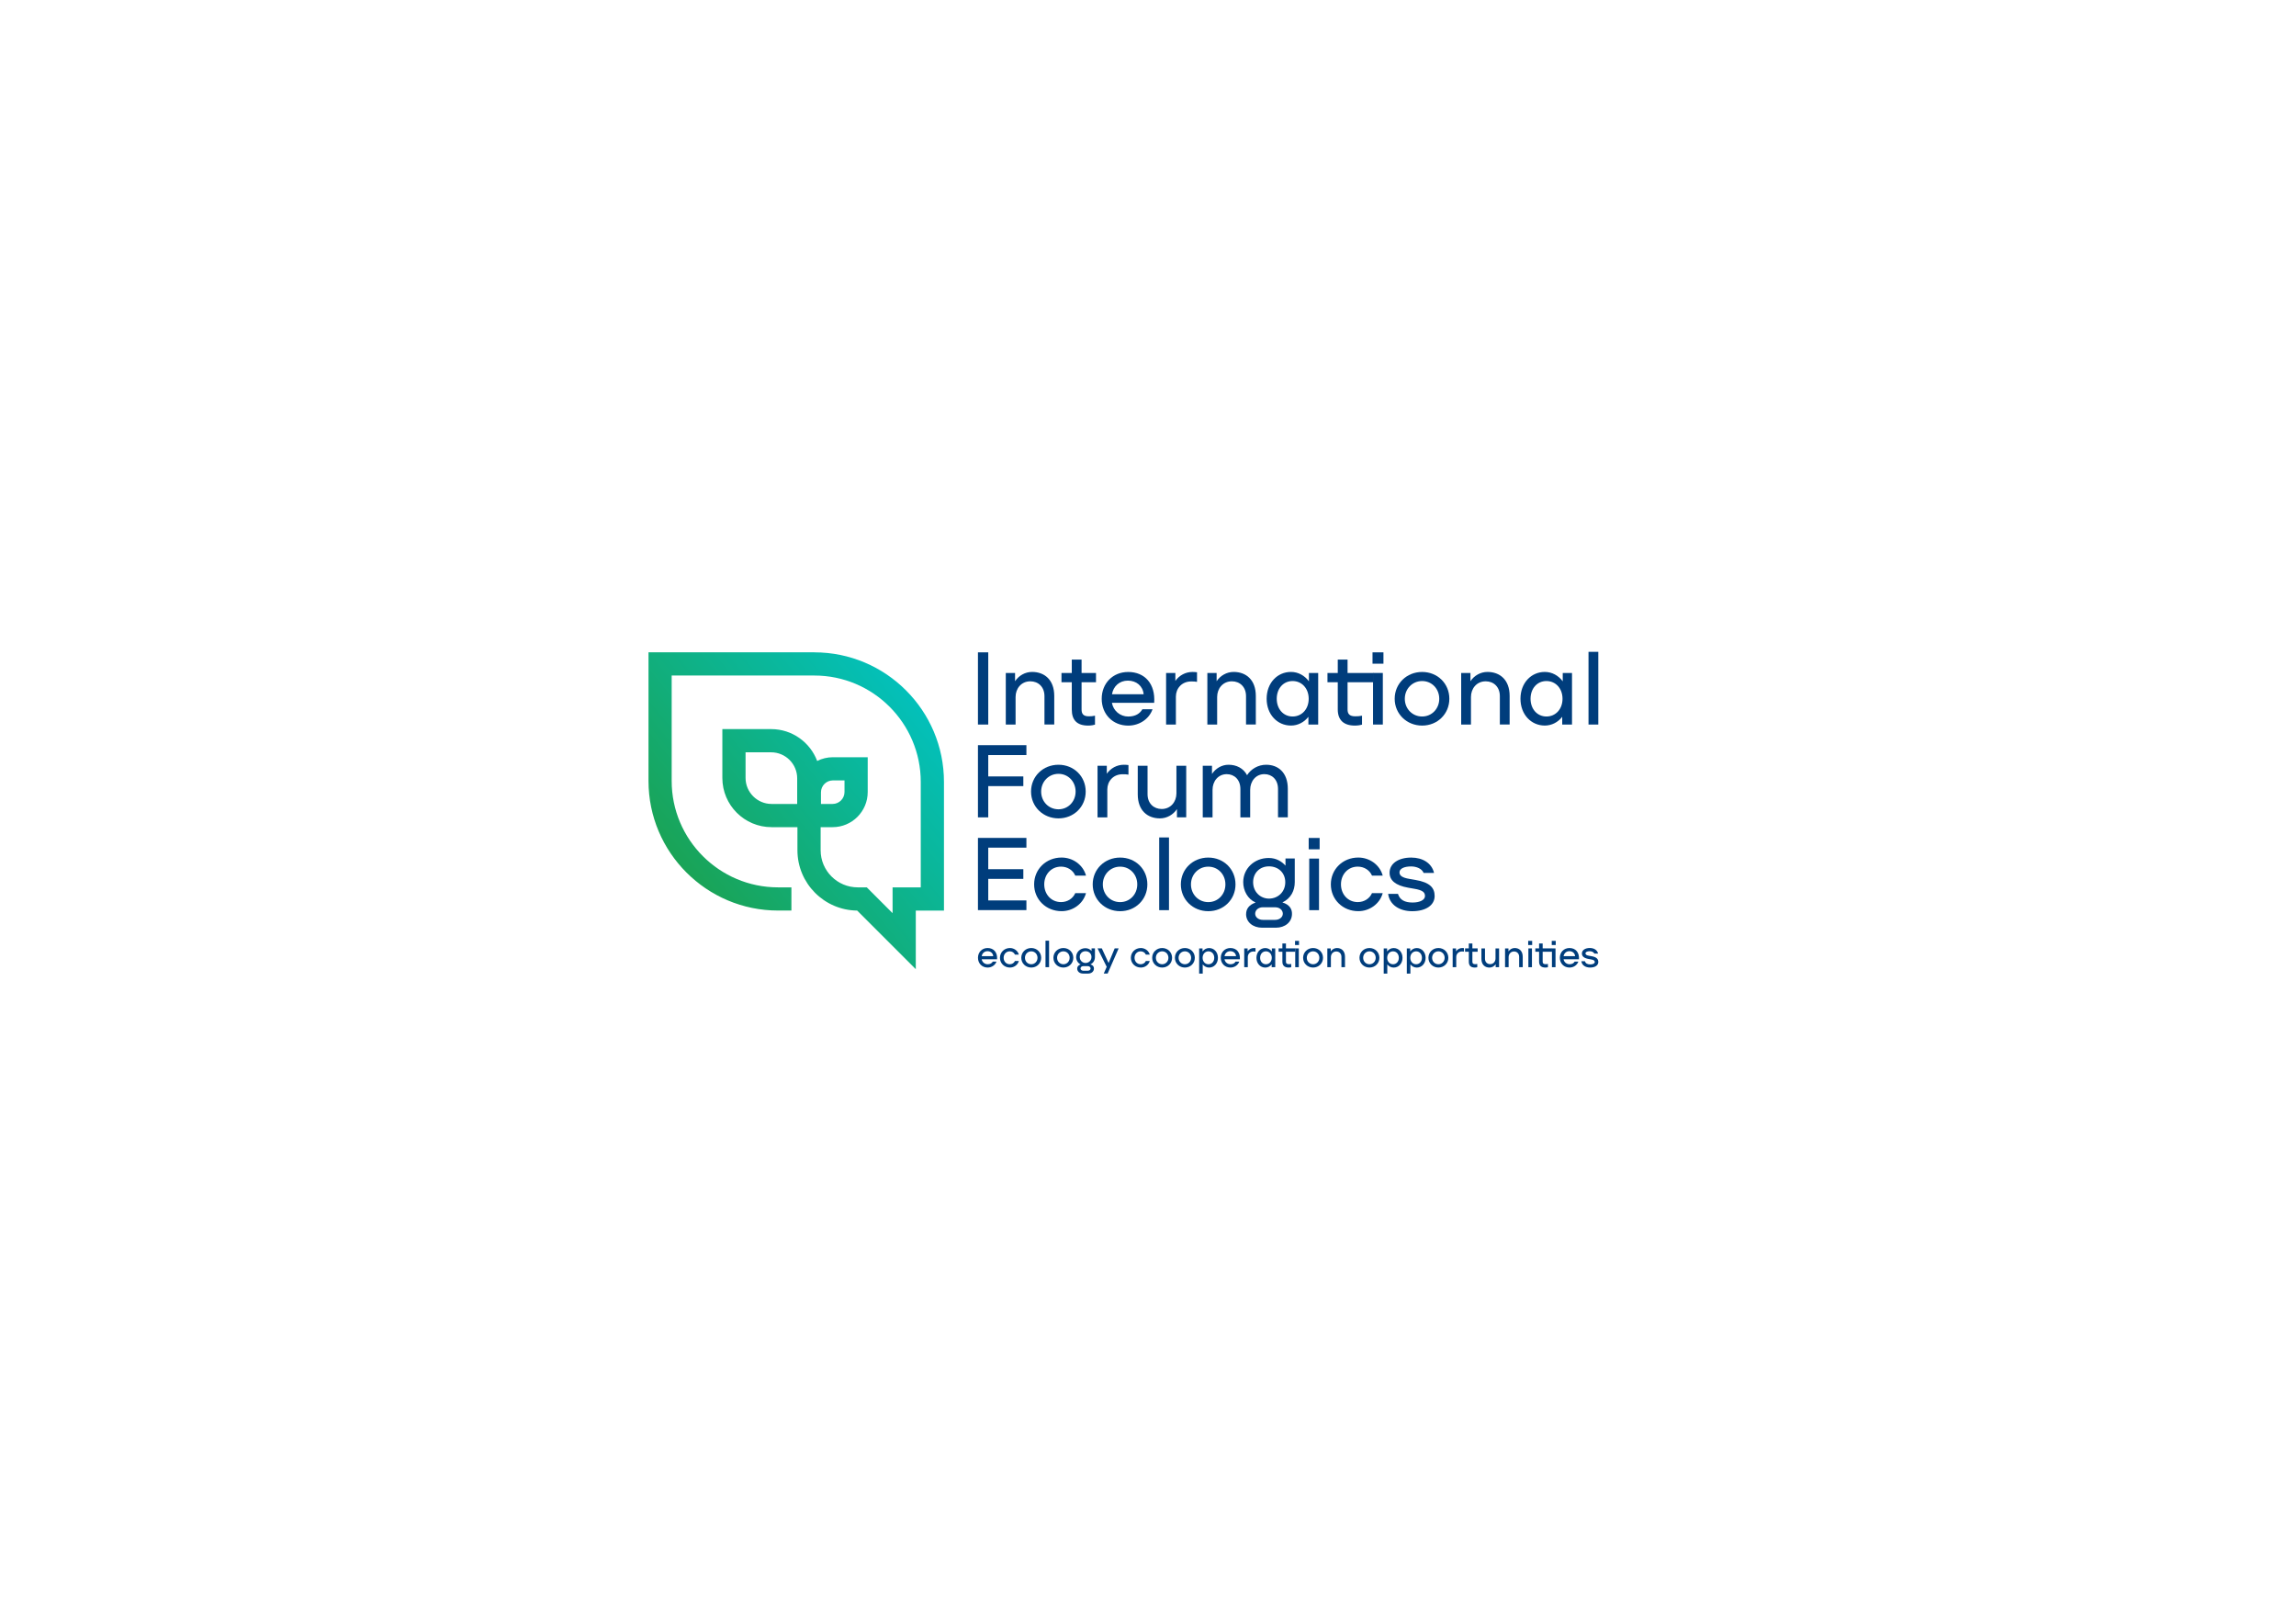
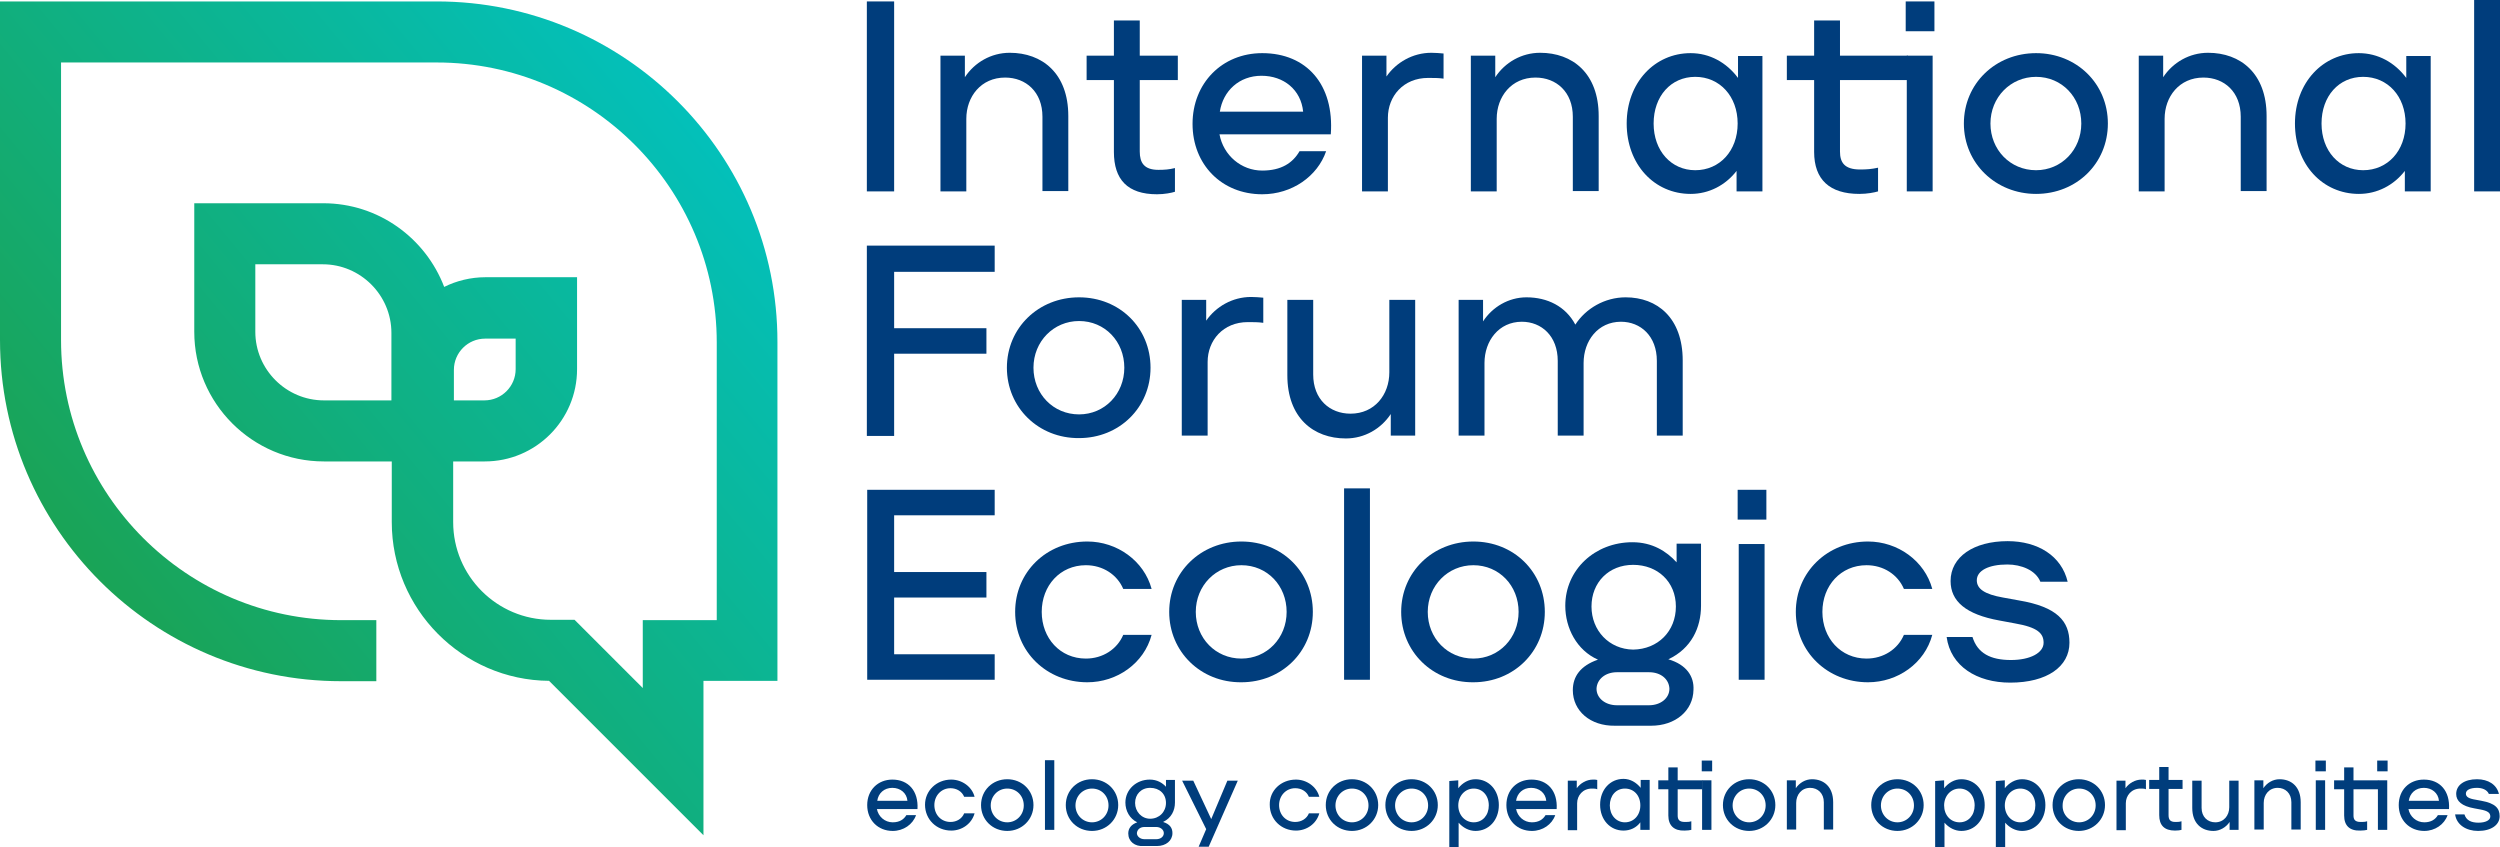
- <svg xmlns="http://www.w3.org/2000/svg" id="_Слой_1" data-name="Слой 1" viewBox="0 0 841.89 595.28">
-   <defs>
-     <style>
-       .cls-1 {
-         fill: url(#_Безымянный_градиент_7);
-       }
- 
-       .cls-2 {
-         fill: #003d7c;
-       }
-     </style>
-     <linearGradient id="_Безымянный_градиент_7" data-name="Безымянный градиент 7" x1="335.71" y1="257.01" x2="253.34" y2="324.73" gradientUnits="userSpaceOnUse">
-       <stop offset="0" stop-color="#03c0ba" />
-       <stop offset="1" stop-color="#1aa355" />
+ <svg xmlns="http://www.w3.org/2000/svg" version="1.1" id="_Слой_1" x="0px" y="0px" viewBox="0 0 696.2 235.8" style="enable-background:new 0 0 696.2 235.8;" xml:space="preserve">
+   <style type="text/css">
+ 	.st0{fill:#003D7C;}
+ 	.st1{fill:url(#SVGID_1_);}
+ </style>
+   <g>
+     <g>
+       <path class="st0" d="M249,0.4v52.9h-7.6V0.4H249z" />
+       <path class="st0" d="M261.9,15.5h6.8v6c2.7-4.1,7.3-6.8,12.5-6.8c9,0,16.3,5.7,16.3,17.6v20.9h-7.2V32.5c0-6.9-4.6-10.9-10.4-10.9    c-6.7,0-10.8,5.3-10.8,11.5v20.2h-7.2V15.5z" />
+       <path class="st0" d="M322.6,47.3c1.7,0,3-0.1,4.6-0.5v6.6c-0.9,0.3-2.9,0.7-5,0.7c-8.2,0-12-4.1-12-11.8V22.3h-7.6v-6.8h7.6V5.7    h7.2v9.8H328v6.8h-10.6v19.9C317.4,45.3,318.6,47.3,322.6,47.3L322.6,47.3z" />
+       <path class="st0" d="M351.5,14.8c12.4,0,20.1,8.8,19.1,22.6h-31c1.1,5.9,6.1,10.1,11.9,10.1c5.3,0,8.5-2.1,10.4-5.4h7.4    c-2.4,7-9.5,12-17.8,12c-11.3,0-19.4-8.3-19.4-19.6S340.3,14.8,351.5,14.8L351.5,14.8z M362.9,31.1c-0.6-6.1-5.4-10-11.6-10    s-10.7,4.2-11.6,10H362.9L362.9,31.1z" />
+       <path class="st0" d="M397.7,21.7c-6.9,0-11.2,5.1-11.2,11.1v20.5h-7.2V15.5h6.8v5.8c2.7-3.9,7.3-6.6,12.5-6.6    c1.1,0,2.3,0.1,3.4,0.2v7C400.7,21.7,399.3,21.7,397.7,21.7L397.7,21.7z" />
+       <path class="st0" d="M409.6,15.5h6.8v6c2.7-4.1,7.3-6.8,12.5-6.8c9,0,16.3,5.7,16.3,17.6v20.9H438V32.5c0-6.9-4.6-10.9-10.4-10.9    c-6.7,0-10.8,5.3-10.8,11.5v20.2h-7.2V15.5z" />
+       <path class="st0" d="M490.8,53.3h-7.2v-5.7c-3.1,4-7.7,6.4-12.8,6.4c-10.1,0-17.8-8.2-17.8-19.6s7.8-19.6,17.8-19.6    c5.3,0,10,2.6,13.2,6.9v-6.1h6.8L490.8,53.3L490.8,53.3z M472.1,47.4c6.8,0,11.8-5.4,11.8-13s-5-13-11.8-13s-11.6,5.4-11.6,13    S465.4,47.4,472.1,47.4z" />
+       <path class="st0" d="M505.2,42.3V22.3h-7.6v-6.8h7.6V5.7h7.2v9.8h18.9v6.8h-18.9v19.9c0,3,1.2,5,5.6,5c1.8,0,3.2-0.1,5-0.5v6.6    c-1,0.3-3,0.7-5.2,0.7C509.5,54,505.2,50,505.2,42.3z" />
+       <path class="st0" d="M530.7,0.4h8v8.3h-8V0.4z M538.2,15.5v37.8H531V15.5H538.2z" />
+       <path class="st0" d="M546.9,34.4c0-11.1,8.8-19.6,20.1-19.6S587,23.3,587,34.4S578.3,54,567,54C555.8,54,546.9,45.5,546.9,34.4    L546.9,34.4z M567,47.4c7.1,0,12.6-5.7,12.6-13s-5.4-13-12.6-13c-7.1,0-12.7,5.7-12.7,13S559.8,47.4,567,47.4z" />
+       <path class="st0" d="M595.6,15.5h6.8v6c2.7-4.1,7.3-6.8,12.5-6.8c9,0,16.3,5.7,16.3,17.6v20.9H624V32.5c0-6.9-4.6-10.9-10.4-10.9    c-6.7,0-10.8,5.3-10.8,11.5v20.2h-7.2V15.5z" />
+       <path class="st0" d="M676.9,53.3h-7.2v-5.7c-3.1,4-7.7,6.4-12.8,6.4c-10.1,0-17.8-8.2-17.8-19.6s7.8-19.6,17.8-19.6    c5.3,0,10,2.6,13.2,6.9v-6.1h6.8V53.3z M658.1,47.4c6.8,0,11.8-5.4,11.8-13s-5-13-11.8-13s-11.6,5.4-11.6,13    S651.4,47.4,658.1,47.4z" />
+       <path class="st0" d="M696.2,0v53.3H689V0H696.2z" />
+       <path class="st0" d="M277,68.4v7.3h-28v15.7h25.7v7.1H249v22.9h-7.6V68.4L277,68.4L277,68.4z" />
+       <path class="st0" d="M280.4,102.4c0-11.1,8.8-19.6,20.1-19.6c11.3,0,19.9,8.5,19.9,19.6s-8.7,19.6-19.9,19.6    C289.2,122.1,280.4,113.5,280.4,102.4z M300.5,115.4c7.1,0,12.6-5.7,12.6-13c0-7.3-5.4-13-12.6-13c-7.1,0-12.7,5.7-12.7,13    C287.8,109.7,293.3,115.4,300.5,115.4z" />
+       <path class="st0" d="M347.5,89.7c-6.9,0-11.2,5.1-11.2,11.1v20.5h-7.2V83.5h6.8v5.8c2.7-3.9,7.3-6.6,12.5-6.6    c1.1,0,2.3,0.1,3.4,0.2v7C350.4,89.7,349.1,89.7,347.5,89.7L347.5,89.7z" />
+       <path class="st0" d="M394.1,121.3h-6.8v-6c-2.7,4.1-7.3,6.8-12.5,6.8c-9,0-16.3-5.7-16.3-17.6V83.5h7.2v20.8    c0,6.9,4.6,10.9,10.4,10.9c6.7,0,10.8-5.3,10.8-11.5V83.5h7.2V121.3z" />
+       <path class="st0" d="M406.2,83.5h6.8v6c2.6-4,7.1-6.7,12.1-6.7c5.8,0,10.9,2.5,13.6,7.6c2.9-4.5,8.2-7.6,14-7.6    c8.8,0,15.9,5.7,15.9,17.6v20.9h-7.2v-20.8c0-6.9-4.5-10.9-10-10.9c-6.4,0-10.4,5.3-10.4,11.5v20.2h-7.2v-20.8    c0-6.9-4.5-10.9-10-10.9c-6.4,0-10.4,5.3-10.4,11.5v20.2h-7.2L406.2,83.5L406.2,83.5z" />
+       <path class="st0" d="M277,136.4v7.1h-28v15.8h25.7v7.1H249v15.8h28v7.1h-35.5v-52.9L277,136.4L277,136.4z" />
+       <path class="st0" d="M302.8,150.8c8.3,0,15.8,5.4,17.9,13.2h-7.9c-1.7-4-5.7-6.6-10.4-6.6c-7.2,0-12.3,5.7-12.3,13    c0,7.3,5.1,13,12.3,13c4.7,0,8.7-2.6,10.4-6.6h7.9c-2.1,7.9-9.6,13.2-17.9,13.2c-11.3,0-20.1-8.5-20.1-19.6    S291.4,150.8,302.8,150.8z" />
+       <path class="st0" d="M325.6,170.4c0-11.1,8.8-19.6,20.1-19.6s19.9,8.5,19.9,19.6s-8.7,19.6-19.9,19.6    C334.4,190.1,325.6,181.5,325.6,170.4z M345.7,183.4c7.1,0,12.6-5.7,12.6-13c0-7.3-5.4-13-12.6-13c-7.1,0-12.7,5.7-12.7,13    C333,177.7,338.5,183.4,345.7,183.4z" />
+       <path class="st0" d="M381.5,136v53.3h-7.2V136H381.5z" />
+       <path class="st0" d="M390.2,170.4c0-11.1,8.8-19.6,20.1-19.6s19.9,8.5,19.9,19.6s-8.7,19.6-19.9,19.6    C399,190.1,390.2,181.5,390.2,170.4z M410.3,183.4c7.1,0,12.6-5.7,12.6-13c0-7.3-5.4-13-12.6-13c-7.1,0-12.7,5.7-12.7,13    C397.6,177.7,403.1,183.4,410.3,183.4z" />
+       <path class="st0" d="M438,192.2c0-3.8,2.1-6.8,7-8.5c-5.9-2.6-9.1-8.8-9.1-15c0-10,8.2-17.7,18.7-17.7c5.5,0,9.5,2.5,12.3,5.6    v-5.2h6.8v17.3c0,6.1-2.7,11.9-9.1,14.9c5.1,1.5,7.2,4.8,7,8.5c-0.1,5.8-5,10-11.8,10h-10.1C442.9,202.2,438,198,438,192.2    L438,192.2z M454.8,180.9c6.9-0.1,11.9-5.1,11.9-12c0-6.9-5.1-11.6-11.9-11.6s-11.6,4.9-11.6,11.6    C443.2,175.6,448.1,180.8,454.8,180.9z M450.3,196.4h8.9c3.3,0,5.7-2,5.7-4.6c-0.1-2.6-2.3-4.6-5.7-4.6h-8.9c-3.3,0-5.6,2-5.7,4.6    C444.6,194.4,447,196.4,450.3,196.4z" />
+       <path class="st0" d="M483.9,136.4h8v8.3h-8V136.4z M491.4,151.5v37.8h-7.2v-37.8H491.4z" />
+       <path class="st0" d="M520.2,150.8c8.3,0,15.8,5.4,17.9,13.2h-7.9c-1.7-4-5.7-6.6-10.4-6.6c-7.2,0-12.3,5.7-12.3,13    c0,7.3,5.1,13,12.3,13c4.7,0,8.7-2.6,10.4-6.6h7.9c-2.1,7.9-9.6,13.2-17.9,13.2c-11.3,0-20.1-8.5-20.1-19.6    S508.9,150.8,520.2,150.8z" />
+       <path class="st0" d="M542.1,177.4h7.2c1.4,4.5,5,6.4,10.7,6.4c5.4,0,9.1-2,9.1-4.8c0-2.6-1.6-4.3-8-5.4l-4.3-0.8    c-9.4-1.7-13.6-5.4-13.6-11c0-6.7,6.4-11.1,15.9-11.1c8.4,0,15,4.1,16.7,11.3h-7.6c-1.3-3.2-5.3-4.8-9.2-4.8    c-5.2,0-8.5,1.7-8.5,4.4c0,2.4,2.2,3.9,7.3,4.8l4.4,0.8c10.7,1.8,14.1,5.8,14.1,11.8c0,6.6-6.2,11.1-16.5,11.1    C550.5,190.1,543.2,185.5,542.1,177.4L542.1,177.4z" />
+     </g>
+     <g>
+       <path class="st0" d="M248.5,217.1c4.5,0,7.3,3.2,7,8.2h-11.3c0.4,2.1,2.2,3.7,4.4,3.7c1.9,0,3.1-0.8,3.8-2h2.7    c-0.9,2.6-3.5,4.4-6.5,4.4c-4.1,0-7.1-3-7.1-7.2S244.5,217.1,248.5,217.1L248.5,217.1z M252.7,223c-0.2-2.2-2-3.6-4.2-3.6    c-2.3,0-3.9,1.5-4.2,3.6H252.7L252.7,223z" />
+       <path class="st0" d="M264.9,217.1c3,0,5.8,2,6.5,4.8h-2.9c-0.6-1.5-2.1-2.4-3.8-2.4c-2.6,0-4.5,2.1-4.5,4.7c0,2.7,1.9,4.7,4.5,4.7    c1.7,0,3.2-0.9,3.8-2.4h2.9c-0.8,2.9-3.5,4.8-6.5,4.8c-4.1,0-7.3-3.1-7.3-7.2C257.6,220.2,260.8,217.1,264.9,217.1z" />
+       <path class="st0" d="M273.2,224.2c0-4.1,3.2-7.2,7.3-7.2c4.1,0,7.3,3.1,7.3,7.2c0,4-3.2,7.2-7.3,7.2    C276.4,231.4,273.2,228.3,273.2,224.2z M280.5,229c2.6,0,4.6-2.1,4.6-4.7c0-2.7-2-4.7-4.6-4.7c-2.6,0-4.6,2.1-4.6,4.7    C275.9,226.9,277.9,229,280.5,229z" />
+       <path class="st0" d="M293.6,211.7v19.4H291v-19.4H293.6z" />
+       <path class="st0" d="M296.8,224.2c0-4.1,3.2-7.2,7.3-7.2c4.1,0,7.3,3.1,7.3,7.2c0,4-3.2,7.2-7.3,7.2    C300,231.4,296.8,228.3,296.8,224.2z M304.1,229c2.6,0,4.6-2.1,4.6-4.7c0-2.7-2-4.7-4.6-4.7c-2.6,0-4.6,2.1-4.6,4.7    C299.5,226.9,301.5,229,304.1,229z" />
+       <path class="st0" d="M314.2,232.1c0-1.4,0.8-2.5,2.5-3.1c-2.1-1-3.3-3.2-3.3-5.5c0-3.6,3-6.4,6.8-6.4c2,0,3.5,0.9,4.5,2v-1.9h2.5    v6.3c0,2.2-1,4.3-3.3,5.4c1.9,0.6,2.6,1.7,2.6,3.1c0,2.1-1.8,3.6-4.3,3.6h-3.7C316,235.8,314.2,234.3,314.2,232.1L314.2,232.1z     M320.3,228c2.5,0,4.4-1.9,4.4-4.4s-1.8-4.2-4.4-4.2c-2.5,0-4.2,1.8-4.2,4.2S317.9,228,320.3,228z M318.7,233.7h3.3    c1.2,0,2.1-0.7,2.1-1.7c0-0.9-0.9-1.7-2.1-1.7h-3.3c-1.2,0-2,0.7-2.1,1.7C316.6,232.9,317.5,233.7,318.7,233.7z" />
+       <path class="st0" d="M335.9,230.9l-6.7-13.5h3.1l5,10.7l4.5-10.7h2.9l-8.1,18.4h-2.8L335.9,230.9L335.9,230.9z" />
+       <path class="st0" d="M360.9,217.1c3,0,5.8,2,6.5,4.8h-2.9c-0.6-1.5-2.1-2.4-3.8-2.4c-2.6,0-4.5,2.1-4.5,4.7c0,2.7,1.9,4.7,4.5,4.7    c1.7,0,3.2-0.9,3.8-2.4h2.9c-0.8,2.9-3.5,4.8-6.5,4.8c-4.1,0-7.3-3.1-7.3-7.2C353.5,220.2,356.7,217.1,360.9,217.1z" />
+       <path class="st0" d="M369.2,224.2c0-4.1,3.2-7.2,7.3-7.2c4.1,0,7.3,3.1,7.3,7.2c0,4-3.2,7.2-7.3,7.2    C372.4,231.4,369.2,228.3,369.2,224.2z M376.5,229c2.6,0,4.6-2.1,4.6-4.7c0-2.7-2-4.7-4.6-4.7c-2.6,0-4.6,2.1-4.6,4.7    C371.9,226.9,373.9,229,376.5,229z" />
+       <path class="st0" d="M385.8,224.2c0-4.1,3.2-7.2,7.3-7.2c4.1,0,7.3,3.1,7.3,7.2c0,4-3.2,7.2-7.3,7.2    C389,231.4,385.8,228.3,385.8,224.2z M393.1,229c2.6,0,4.6-2.1,4.6-4.7c0-2.7-2-4.7-4.6-4.7c-2.6,0-4.6,2.1-4.6,4.7    C388.5,226.9,390.5,229,393.1,229z" />
+       <path class="st0" d="M406.1,217.3v2.2c1.2-1.5,2.9-2.5,4.8-2.5c3.7,0,6.5,3,6.5,7.2s-2.8,7.2-6.5,7.2c-1.8,0-3.5-0.9-4.7-2.3v6.8    h-2.6v-18.4L406.1,217.3L406.1,217.3z M410.4,229c2.5,0,4.2-2,4.2-4.7c0-2.8-1.8-4.7-4.2-4.7c-2.4,0-4.3,2-4.3,4.7    C406.1,227,408,229,410.4,229z" />
+       <path class="st0" d="M426.5,217.1c4.5,0,7.3,3.2,7,8.2h-11.3c0.4,2.1,2.2,3.7,4.4,3.7c1.9,0,3.1-0.8,3.8-2h2.7    c-0.9,2.6-3.5,4.4-6.5,4.4c-4.1,0-7.1-3-7.1-7.2S422.4,217.1,426.5,217.1L426.5,217.1z M430.6,223c-0.2-2.2-2-3.6-4.2-3.6    c-2.3,0-3.9,1.5-4.2,3.6H430.6L430.6,223z" />
+       <path class="st0" d="M443.3,219.6c-2.5,0-4.1,1.9-4.1,4.1v7.5h-2.6v-13.8h2.5v2.1c1-1.4,2.7-2.4,4.5-2.4c0.4,0,0.9,0,1.2,0.1v2.6    C444.4,219.6,443.9,219.6,443.3,219.6L443.3,219.6z" />
+       <path class="st0" d="M459.4,231.1h-2.6v-2.1c-1.1,1.5-2.8,2.3-4.7,2.3c-3.7,0-6.5-3-6.5-7.2s2.8-7.2,6.5-7.2c1.9,0,3.6,1,4.8,2.5    v-2.2h2.5V231.1L459.4,231.1z M452.5,229c2.5,0,4.3-2,4.3-4.7c0-2.8-1.8-4.7-4.3-4.7c-2.5,0-4.2,2-4.2,4.7    C448.3,227,450.1,229,452.5,229z" />
+       <path class="st0" d="M464.6,227.1v-7.3h-2.8v-2.5h2.8v-3.6h2.6v3.6h6.9v2.5h-6.9v7.3c0,1.1,0.4,1.8,2,1.8c0.7,0,1.2,0,1.8-0.2v2.4    c-0.4,0.1-1.1,0.2-1.9,0.2C466.2,231.4,464.6,229.9,464.6,227.1L464.6,227.1z" />
+       <path class="st0" d="M473.9,211.8h2.9v3h-2.9V211.8z M476.6,217.3v13.8H474v-13.8H476.6z" />
+       <path class="st0" d="M479.8,224.2c0-4.1,3.2-7.2,7.3-7.2c4.1,0,7.3,3.1,7.3,7.2c0,4-3.2,7.2-7.3,7.2    C483,231.4,479.8,228.3,479.8,224.2z M487.1,229c2.6,0,4.6-2.1,4.6-4.7c0-2.7-2-4.7-4.6-4.7c-2.6,0-4.6,2.1-4.6,4.7    C482.5,226.9,484.5,229,487.1,229z" />
+       <path class="st0" d="M497.6,217.3h2.5v2.2c1-1.5,2.7-2.5,4.5-2.5c3.3,0,5.9,2.1,5.9,6.4v7.6h-2.6v-7.6c0-2.5-1.7-4-3.8-4    c-2.4,0-3.9,1.9-3.9,4.2v7.4h-2.6L497.6,217.3L497.6,217.3z" />
+       <path class="st0" d="M521.1,224.2c0-4.1,3.2-7.2,7.3-7.2c4.1,0,7.3,3.1,7.3,7.2c0,4-3.2,7.2-7.3,7.2    C524.3,231.4,521.1,228.3,521.1,224.2z M528.4,229c2.6,0,4.6-2.1,4.6-4.7c0-2.7-2-4.7-4.6-4.7c-2.6,0-4.6,2.1-4.6,4.7    C523.8,226.9,525.8,229,528.4,229z" />
+       <path class="st0" d="M541.4,217.3v2.2c1.2-1.5,2.9-2.5,4.8-2.5c3.7,0,6.5,3,6.5,7.2s-2.8,7.2-6.5,7.2c-1.8,0-3.5-0.9-4.7-2.3v6.8    h-2.6v-18.4L541.4,217.3L541.4,217.3z M545.7,229c2.5,0,4.2-2,4.2-4.7c0-2.8-1.8-4.7-4.2-4.7c-2.4,0-4.3,2-4.3,4.7    C541.4,227,543.2,229,545.7,229z" />
+       <path class="st0" d="M558.3,217.3v2.2c1.2-1.5,2.9-2.5,4.8-2.5c3.7,0,6.5,3,6.5,7.2s-2.8,7.2-6.5,7.2c-1.8,0-3.5-0.9-4.7-2.3v6.8    h-2.6v-18.4L558.3,217.3L558.3,217.3z M562.6,229c2.5,0,4.2-2,4.2-4.7c0-2.8-1.8-4.7-4.2-4.7c-2.4,0-4.3,2-4.3,4.7    C558.3,227,560.2,229,562.6,229z" />
+       <path class="st0" d="M571.6,224.2c0-4.1,3.2-7.2,7.3-7.2s7.3,3.1,7.3,7.2c0,4-3.2,7.2-7.3,7.2S571.6,228.3,571.6,224.2z M579,229    c2.6,0,4.6-2.1,4.6-4.7c0-2.7-2-4.7-4.6-4.7s-4.6,2.1-4.6,4.7C574.3,226.9,576.4,229,579,229z" />
+       <path class="st0" d="M596.1,219.6c-2.5,0-4.1,1.9-4.1,4.1v7.5h-2.6v-13.8h2.5v2.1c1-1.4,2.7-2.4,4.5-2.4c0.4,0,0.9,0,1.2,0.1v2.6    C597.2,219.6,596.7,219.6,596.1,219.6L596.1,219.6z" />
+       <path class="st0" d="M605.8,228.9c0.6,0,1.1,0,1.7-0.2v2.4c-0.3,0.1-1,0.2-1.8,0.2c-3,0-4.4-1.5-4.4-4.3v-7.3h-2.8v-2.5h2.8v-3.6    h2.6v3.6h3.9v2.5h-3.9v7.3C603.9,228.2,604.3,228.9,605.8,228.9L605.8,228.9z" />
+       <path class="st0" d="M623.4,231.1h-2.5v-2.2c-1,1.5-2.7,2.5-4.5,2.5c-3.3,0-5.9-2.1-5.9-6.4v-7.6h2.6v7.6c0,2.5,1.7,4,3.8,4    c2.4,0,3.9-1.9,3.9-4.2v-7.4h2.6L623.4,231.1L623.4,231.1z" />
+       <path class="st0" d="M627.8,217.3h2.5v2.2c1-1.5,2.7-2.5,4.5-2.5c3.3,0,5.9,2.1,5.9,6.4v7.6h-2.6v-7.6c0-2.5-1.7-4-3.8-4    c-2.4,0-3.9,1.9-3.9,4.2v7.4h-2.6L627.8,217.3L627.8,217.3z" />
+       <path class="st0" d="M644.8,211.8h2.9v3h-2.9V211.8z M647.5,217.3v13.8h-2.6v-13.8H647.5z" />
+       <path class="st0" d="M652.8,227.1v-7.3H650v-2.5h2.8v-3.6h2.6v3.6h6.9v2.5h-6.9v7.3c0,1.1,0.4,1.8,2,1.8c0.7,0,1.2,0,1.8-0.2v2.4    c-0.4,0.1-1.1,0.2-1.9,0.2C654.3,231.4,652.8,229.9,652.8,227.1L652.8,227.1z" />
+       <path class="st0" d="M662,211.8h2.9v3H662V211.8z M664.8,217.3v13.8h-2.6v-13.8H664.8z" />
+       <path class="st0" d="M675,217.1c4.5,0,7.3,3.2,7,8.2h-11.3c0.4,2.1,2.2,3.7,4.4,3.7c1.9,0,3.1-0.8,3.8-2h2.7    c-0.9,2.6-3.5,4.4-6.5,4.4c-4.1,0-7.1-3-7.1-7.2S670.9,217.1,675,217.1L675,217.1z M679.2,223c-0.2-2.2-2-3.6-4.2-3.6    c-2.3,0-3.9,1.5-4.2,3.6H679.2z" />
+       <path class="st0" d="M683.7,226.8h2.6c0.5,1.6,1.8,2.3,3.9,2.3c2,0,3.3-0.7,3.3-1.7c0-1-0.6-1.6-2.9-2l-1.6-0.3c-3.4-0.6-5-2-5-4    c0-2.5,2.3-4.1,5.8-4.1c3.1,0,5.5,1.5,6.1,4.1h-2.8c-0.5-1.2-1.9-1.7-3.3-1.7c-1.9,0-3.1,0.6-3.1,1.6c0,0.9,0.8,1.4,2.7,1.7    l1.6,0.3c3.9,0.7,5.1,2.1,5.1,4.3c0,2.4-2.3,4.1-6,4.1C686.8,231.4,684.1,229.7,683.7,226.8L683.7,226.8z" />
+     </g>
+     <linearGradient id="SVGID_1_" gradientUnits="userSpaceOnUse" x1="195.748" y1="200.384" x2="31.1" y2="65.019" gradientTransform="matrix(1 0 0 -1 0 236.449)">
+       <stop offset="0" style="stop-color:#03C0BA" />
+       <stop offset="1" style="stop-color:#1AA355" />
    </linearGradient>
-   </defs>
-   <g>
-     <path class="cls-2" d="m362.37,239.16v26.47h-3.78v-26.47h3.78Z" />
-     <path class="cls-2" d="m368.8,246.72h3.4v3.02c1.36-2.04,3.67-3.4,6.24-3.4,4.5,0,8.13,2.84,8.13,8.81v10.47h-3.59v-10.4c0-3.44-2.31-5.44-5.18-5.44-3.33,0-5.41,2.65-5.41,5.75v10.1h-3.59v-18.91Z" />
-     <path class="cls-2" d="m399.2,262.61c.83,0,1.51-.04,2.31-.23v3.29c-.45.15-1.44.34-2.5.34-4.12,0-6.01-2.04-6.01-5.9v-9.98h-3.78v-3.4h3.78v-4.92h3.59v4.92h5.29v3.4h-5.29v9.98c0,1.51.57,2.5,2.61,2.5Z" />
-     <path class="cls-2" d="m413.64,246.35c6.2,0,10.06,4.42,9.57,11.31h-15.5c.53,2.95,3.03,5.03,5.97,5.03,2.65,0,4.27-1.06,5.22-2.68h3.71c-1.21,3.52-4.76,6.01-8.92,6.01-5.63,0-9.72-4.16-9.72-9.83s4.08-9.83,9.68-9.83Zm5.71,8.17c-.3-3.06-2.68-4.99-5.79-4.99s-5.33,2.08-5.82,4.99h11.61Z" />
-     <path class="cls-2" d="m436.77,249.83c-3.44,0-5.6,2.57-5.6,5.56v10.25h-3.59v-18.91h3.4v2.91c1.36-1.97,3.67-3.29,6.24-3.29.57,0,1.17.04,1.7.11v3.52c-.68-.15-1.36-.15-2.16-.15Z" />
-     <path class="cls-2" d="m442.71,246.72h3.4v3.02c1.36-2.04,3.67-3.4,6.24-3.4,4.5,0,8.13,2.84,8.13,8.81v10.47h-3.59v-10.4c0-3.44-2.31-5.44-5.18-5.44-3.33,0-5.41,2.65-5.41,5.75v10.1h-3.59v-18.91Z" />
-     <path class="cls-2" d="m483.35,265.63h-3.59v-2.84c-1.55,2-3.86,3.21-6.39,3.21-5.03,0-8.92-4.08-8.92-9.83s3.89-9.83,8.92-9.83c2.65,0,4.99,1.32,6.58,3.44v-3.06h3.4v18.91Zm-9.38-2.95c3.4,0,5.9-2.72,5.9-6.5s-2.5-6.5-5.9-6.5-5.82,2.72-5.82,6.5,2.46,6.5,5.82,6.5Z" />
-     <path class="cls-2" d="m490.53,260.11v-9.98h-3.78v-3.4h3.78v-4.92h3.59v4.92h9.45v3.4h-9.45v9.98c0,1.51.61,2.5,2.8,2.5.91,0,1.62-.04,2.5-.23v3.29c-.49.15-1.51.34-2.61.34-4.12,0-6.28-2.04-6.28-5.9Z" />
-     <path class="cls-2" d="m503.27,239.16h4.01v4.16h-4.01v-4.16Zm3.78,7.56v18.91h-3.59v-18.91h3.59Z" />
-     <path class="cls-2" d="m511.4,256.18c0-5.56,4.39-9.83,10.06-9.83s9.98,4.27,9.98,9.83-4.35,9.83-9.98,9.83-10.06-4.27-10.06-9.83Zm10.06,6.5c3.55,0,6.28-2.84,6.28-6.5s-2.72-6.5-6.28-6.5-6.35,2.84-6.35,6.5,2.76,6.5,6.35,6.5Z" />
-     <path class="cls-2" d="m535.78,246.72h3.4v3.02c1.36-2.04,3.67-3.4,6.24-3.4,4.5,0,8.13,2.84,8.13,8.81v10.47h-3.59v-10.4c0-3.44-2.31-5.44-5.18-5.44-3.33,0-5.41,2.65-5.41,5.75v10.1h-3.59v-18.91Z" />
-     <path class="cls-2" d="m576.42,265.63h-3.59v-2.84c-1.55,2-3.86,3.21-6.39,3.21-5.03,0-8.92-4.08-8.92-9.83s3.89-9.83,8.92-9.83c2.65,0,4.99,1.32,6.58,3.44v-3.06h3.4v18.91Zm-9.38-2.95c3.4,0,5.9-2.72,5.9-6.5s-2.5-6.5-5.9-6.5-5.82,2.72-5.82,6.5,2.46,6.5,5.82,6.5Z" />
-     <path class="cls-2" d="m586.06,238.97v26.66h-3.59v-26.66h3.59Z" />
-     <path class="cls-2" d="m376.36,273.19v3.63h-13.99v7.83h12.86v3.55h-12.86v11.46h-3.78v-26.47h17.77Z" />
-     <path class="cls-2" d="m378.06,290.2c0-5.56,4.39-9.83,10.06-9.83s9.98,4.27,9.98,9.83-4.35,9.83-9.98,9.83-10.06-4.27-10.06-9.83Zm10.06,6.5c3.55,0,6.28-2.84,6.28-6.5s-2.72-6.5-6.28-6.5-6.35,2.84-6.35,6.5,2.76,6.5,6.35,6.5Z" />
-     <path class="cls-2" d="m411.63,283.85c-3.44,0-5.6,2.57-5.6,5.56v10.25h-3.59v-18.91h3.4v2.91c1.36-1.97,3.67-3.29,6.24-3.29.57,0,1.17.04,1.7.11v3.52c-.68-.15-1.36-.15-2.16-.15Z" />
-     <path class="cls-2" d="m434.96,299.65h-3.4v-3.02c-1.36,2.04-3.67,3.4-6.24,3.4-4.5,0-8.13-2.83-8.13-8.81v-10.47h3.59v10.4c0,3.44,2.31,5.44,5.18,5.44,3.33,0,5.41-2.65,5.41-5.75v-10.1h3.59v18.91Z" />
-     <path class="cls-2" d="m441.01,280.75h3.4v2.99c1.32-2,3.55-3.37,6.05-3.37,2.91,0,5.45,1.25,6.81,3.82,1.44-2.27,4.08-3.82,7-3.82,4.39,0,7.94,2.84,7.94,8.81v10.47h-3.59v-10.4c0-3.44-2.23-5.44-4.99-5.44-3.21,0-5.22,2.65-5.22,5.75v10.1h-3.59v-10.4c0-3.44-2.23-5.44-4.99-5.44-3.21,0-5.22,2.65-5.22,5.75v10.1h-3.59v-18.91Z" />
-     <path class="cls-2" d="m376.36,307.21v3.55h-13.99v7.9h12.86v3.55h-12.86v7.9h13.99v3.55h-17.77v-26.47h17.77Z" />
-     <path class="cls-2" d="m389.25,314.39c4.16,0,7.9,2.68,8.96,6.62h-3.93c-.87-2-2.87-3.29-5.22-3.29-3.59,0-6.16,2.84-6.16,6.5s2.57,6.5,6.16,6.5c2.34,0,4.35-1.29,5.22-3.29h3.93c-1.06,3.93-4.8,6.62-8.96,6.62-5.67,0-10.06-4.27-10.06-9.83s4.39-9.83,10.06-9.83Z" />
-     <path class="cls-2" d="m400.67,324.23c0-5.56,4.39-9.83,10.06-9.83s9.98,4.27,9.98,9.83-4.35,9.83-9.98,9.83-10.06-4.27-10.06-9.83Zm10.06,6.5c3.55,0,6.28-2.84,6.28-6.5s-2.72-6.5-6.28-6.5-6.35,2.84-6.35,6.5,2.76,6.5,6.35,6.5Z" />
-     <path class="cls-2" d="m428.64,307.02v26.66h-3.59v-26.66h3.59Z" />
-     <path class="cls-2" d="m432.99,324.23c0-5.56,4.39-9.83,10.06-9.83s9.98,4.27,9.98,9.83-4.35,9.83-9.98,9.83-10.06-4.27-10.06-9.83Zm10.06,6.5c3.55,0,6.28-2.84,6.28-6.5s-2.72-6.5-6.28-6.5-6.35,2.84-6.35,6.5,2.76,6.5,6.35,6.5Z" />
-     <path class="cls-2" d="m456.92,335.12c0-1.89,1.06-3.4,3.48-4.23-2.95-1.32-4.54-4.42-4.54-7.49,0-4.99,4.08-8.85,9.34-8.85,2.76,0,4.76,1.25,6.16,2.8v-2.61h3.4v8.66c0,3.06-1.36,5.94-4.54,7.45,2.57.76,3.59,2.38,3.52,4.27-.04,2.91-2.5,4.99-5.9,4.99h-5.03c-3.44,0-5.9-2.08-5.9-4.99Zm8.39-5.67c3.44-.04,5.97-2.57,5.97-6.01s-2.53-5.82-5.97-5.82-5.82,2.46-5.82,5.82,2.46,5.97,5.82,6.01Zm-2.23,7.79h4.46c1.66,0,2.87-1.02,2.84-2.31-.04-1.29-1.17-2.31-2.84-2.31h-4.46c-1.66,0-2.8,1.02-2.83,2.31-.04,1.29,1.17,2.31,2.83,2.31Z" />
-     <path class="cls-2" d="m479.87,307.21h4.01v4.16h-4.01v-4.16Zm3.78,7.56v18.91h-3.59v-18.91h3.59Z" />
-     <path class="cls-2" d="m498.05,314.39c4.16,0,7.9,2.68,8.96,6.62h-3.93c-.87-2-2.87-3.29-5.22-3.29-3.59,0-6.16,2.84-6.16,6.5s2.57,6.5,6.16,6.5c2.34,0,4.35-1.29,5.22-3.29h3.93c-1.06,3.93-4.8,6.62-8.96,6.62-5.67,0-10.06-4.27-10.06-9.83s4.39-9.83,10.06-9.83Z" />
-     <path class="cls-2" d="m509.01,327.7h3.59c.68,2.23,2.5,3.18,5.37,3.18,2.72,0,4.54-.98,4.54-2.38,0-1.32-.79-2.16-4.01-2.68l-2.16-.38c-4.69-.83-6.81-2.72-6.81-5.48,0-3.37,3.21-5.56,7.94-5.56,4.2,0,7.52,2.04,8.36,5.63h-3.82c-.64-1.59-2.65-2.38-4.58-2.38-2.61,0-4.27.83-4.27,2.19,0,1.21,1.1,1.97,3.67,2.38l2.19.38c5.33.91,7.03,2.91,7.03,5.9,0,3.29-3.1,5.56-8.24,5.56-4.61,0-8.28-2.31-8.81-6.35Z" />
+     <path class="st1" d="M121.6,0.4H0v94.3c0,52.4,42.6,95,95,95h9.8v-17H95c-43,0-78-35-78-78V17.4h104.6c43,0,78,35,78,78v77.3h-20.6   v18.9L160,172.6h-6.6c-15,0-27.2-12.2-27.2-27.2v-16.9h8.8c14.2,0,25.7-11.5,25.7-25.7V77.2h-25.5c-4.1,0-8.1,1-11.5,2.7   c-5.2-13.6-18.3-23.3-33.7-23.3H54.1v35.8c0,19.9,16.2,36.1,36.1,36.1h18.9v16.9c0,24.2,19.6,44,43.8,44.2l43,43v-43h20.6V95.3   C216.6,43,174,0.4,121.6,0.4L121.6,0.4z M126.4,103c0-4.8,3.9-8.7,8.7-8.7h8.5v8.5c0,4.8-3.9,8.7-8.7,8.7h-8.5V103z M109,111.5   H90.2c-10.5,0-19.1-8.6-19.1-19.1V73.6h18.8c10.5,0,19.1,8.6,19.1,19.1V111.5z" />
  </g>
-   <g>
-     <path class="cls-2" d="m362.12,347.56c2.26,0,3.66,1.61,3.49,4.12h-5.65c.19,1.07,1.1,1.83,2.18,1.83.96,0,1.56-.39,1.9-.98h1.35c-.44,1.28-1.74,2.19-3.25,2.19-2.05,0-3.54-1.52-3.54-3.58s1.49-3.58,3.53-3.58Zm2.08,2.98c-.11-1.12-.98-1.82-2.11-1.82s-1.94.76-2.12,1.82h4.23Z" />
-     <path class="cls-2" d="m370.32,347.56c1.51,0,2.88.98,3.27,2.41h-1.43c-.32-.73-1.05-1.2-1.9-1.2-1.31,0-2.25,1.03-2.25,2.37s.94,2.37,2.25,2.37c.85,0,1.58-.47,1.9-1.2h1.43c-.39,1.43-1.75,2.41-3.27,2.41-2.07,0-3.66-1.56-3.66-3.58s1.6-3.58,3.66-3.58Z" />
-     <path class="cls-2" d="m374.48,351.14c0-2.03,1.6-3.58,3.66-3.58s3.64,1.56,3.64,3.58-1.58,3.58-3.64,3.58-3.66-1.56-3.66-3.58Zm3.66,2.37c1.29,0,2.29-1.03,2.29-2.37s-.99-2.37-2.29-2.37-2.31,1.03-2.31,2.37,1.01,2.37,2.31,2.37Z" />
-     <path class="cls-2" d="m384.67,344.87v9.71h-1.31v-9.71h1.31Z" />
-     <path class="cls-2" d="m386.26,351.14c0-2.03,1.6-3.58,3.66-3.58s3.64,1.56,3.64,3.58-1.58,3.58-3.64,3.58-3.66-1.56-3.66-3.58Zm3.66,2.37c1.29,0,2.29-1.03,2.29-2.37s-.99-2.37-2.29-2.37-2.31,1.03-2.31,2.37,1.01,2.37,2.31,2.37Z" />
-     <path class="cls-2" d="m394.98,355.11c0-.69.39-1.24,1.27-1.54-1.07-.48-1.65-1.61-1.65-2.73,0-1.82,1.49-3.22,3.4-3.22,1.01,0,1.74.45,2.25,1.02v-.95h1.24v3.15c0,1.12-.5,2.16-1.65,2.71.94.28,1.31.87,1.28,1.56-.01,1.06-.91,1.82-2.15,1.82h-1.83c-1.25,0-2.15-.76-2.15-1.82Zm3.06-2.07c1.25-.01,2.18-.94,2.18-2.19s-.92-2.12-2.18-2.12-2.12.9-2.12,2.12.9,2.18,2.12,2.19Zm-.81,2.84h1.63c.61,0,1.05-.37,1.03-.84-.01-.47-.43-.84-1.03-.84h-1.63c-.61,0-1.02.37-1.03.84-.01.47.43.84,1.03.84Z" />
-     <path class="cls-2" d="m405.81,354.46l-3.36-6.77h1.56l2.49,5.37,2.23-5.37h1.45l-4.04,9.23h-1.42l1.09-2.47Z" />
-     <path class="cls-2" d="m418.32,347.56c1.51,0,2.88.98,3.27,2.41h-1.43c-.32-.73-1.05-1.2-1.9-1.2-1.31,0-2.25,1.03-2.25,2.37s.94,2.37,2.25,2.37c.85,0,1.58-.47,1.9-1.2h1.43c-.39,1.43-1.75,2.41-3.27,2.41-2.07,0-3.66-1.56-3.66-3.58s1.6-3.58,3.66-3.58Z" />
-     <path class="cls-2" d="m422.48,351.14c0-2.03,1.6-3.58,3.66-3.58s3.64,1.56,3.64,3.58-1.58,3.58-3.64,3.58-3.66-1.56-3.66-3.58Zm3.66,2.37c1.29,0,2.29-1.03,2.29-2.37s-.99-2.37-2.29-2.37-2.31,1.03-2.31,2.37,1.01,2.37,2.31,2.37Z" />
-     <path class="cls-2" d="m430.81,351.14c0-2.03,1.6-3.58,3.66-3.58s3.64,1.56,3.64,3.58-1.58,3.58-3.64,3.58-3.66-1.56-3.66-3.58Zm3.66,2.37c1.29,0,2.29-1.03,2.29-2.37s-.99-2.37-2.29-2.37-2.31,1.03-2.31,2.37,1.01,2.37,2.31,2.37Z" />
-     <path class="cls-2" d="m440.94,347.7v1.12c.58-.77,1.43-1.25,2.4-1.25,1.83,0,3.25,1.49,3.25,3.58s-1.42,3.58-3.25,3.58c-.92,0-1.76-.44-2.33-1.17v3.38h-1.31v-9.23h1.24Zm2.18,5.81c1.23,0,2.12-.99,2.12-2.37s-.9-2.37-2.12-2.37-2.15.99-2.15,2.37.91,2.37,2.15,2.37Z" />
-     <path class="cls-2" d="m451.15,347.56c2.26,0,3.66,1.61,3.49,4.12h-5.65c.19,1.07,1.1,1.83,2.18,1.83.96,0,1.56-.39,1.9-.98h1.35c-.44,1.28-1.74,2.19-3.25,2.19-2.05,0-3.54-1.52-3.54-3.58s1.49-3.58,3.53-3.58Zm2.08,2.98c-.11-1.12-.98-1.82-2.11-1.82s-1.94.76-2.12,1.82h4.23Z" />
-     <path class="cls-2" d="m459.58,348.83c-1.25,0-2.04.94-2.04,2.03v3.73h-1.31v-6.89h1.24v1.06c.5-.72,1.34-1.2,2.27-1.2.21,0,.43.01.62.04v1.28c-.25-.06-.5-.06-.78-.06Z" />
-     <path class="cls-2" d="m467.6,354.59h-1.31v-1.03c-.56.73-1.41,1.17-2.33,1.17-1.83,0-3.25-1.49-3.25-3.58s1.42-3.58,3.25-3.58c.96,0,1.82.48,2.4,1.25v-1.12h1.24v6.89Zm-3.42-1.08c1.24,0,2.15-.99,2.15-2.37s-.91-2.37-2.15-2.37-2.12.99-2.12,2.37.89,2.37,2.12,2.37Z" />
-     <path class="cls-2" d="m470.22,352.57v-3.64h-1.38v-1.24h1.38v-1.79h1.31v1.79h3.44v1.24h-3.44v3.64c0,.55.22.91,1.02.91.33,0,.59-.01.91-.08v1.2c-.18.05-.55.12-.95.12-1.5,0-2.29-.74-2.29-2.15Z" />
-     <path class="cls-2" d="m474.86,344.94h1.46v1.52h-1.46v-1.52Zm1.38,2.76v6.89h-1.31v-6.89h1.31Z" />
-     <path class="cls-2" d="m477.82,351.14c0-2.03,1.6-3.58,3.66-3.58s3.64,1.56,3.64,3.58-1.58,3.58-3.64,3.58-3.66-1.56-3.66-3.58Zm3.66,2.37c1.29,0,2.29-1.03,2.29-2.37s-.99-2.37-2.29-2.37-2.31,1.03-2.31,2.37,1.01,2.37,2.31,2.37Z" />
-     <path class="cls-2" d="m486.71,347.7h1.24v1.1c.5-.74,1.34-1.24,2.27-1.24,1.64,0,2.96,1.03,2.96,3.21v3.82h-1.31v-3.79c0-1.25-.84-1.98-1.89-1.98-1.21,0-1.97.96-1.97,2.09v3.68h-1.31v-6.89Z" />
-     <path class="cls-2" d="m498.49,351.14c0-2.03,1.6-3.58,3.66-3.58s3.64,1.56,3.64,3.58-1.58,3.58-3.64,3.58-3.66-1.56-3.66-3.58Zm3.66,2.37c1.29,0,2.29-1.03,2.29-2.37s-.99-2.37-2.29-2.37-2.31,1.03-2.31,2.37,1.01,2.37,2.31,2.37Z" />
-     <path class="cls-2" d="m508.62,347.7v1.12c.58-.77,1.43-1.25,2.4-1.25,1.83,0,3.25,1.49,3.25,3.58s-1.42,3.58-3.25,3.58c-.92,0-1.76-.44-2.33-1.17v3.38h-1.31v-9.23h1.24Zm2.18,5.81c1.23,0,2.12-.99,2.12-2.37s-.9-2.37-2.12-2.37-2.15.99-2.15,2.37.91,2.37,2.15,2.37Z" />
-     <path class="cls-2" d="m517.09,347.7v1.12c.58-.77,1.43-1.25,2.4-1.25,1.83,0,3.25,1.49,3.25,3.58s-1.42,3.58-3.25,3.58c-.92,0-1.76-.44-2.33-1.17v3.38h-1.31v-9.23h1.24Zm2.18,5.81c1.23,0,2.12-.99,2.12-2.37s-.9-2.37-2.12-2.37-2.15.99-2.15,2.37.91,2.37,2.15,2.37Z" />
-     <path class="cls-2" d="m523.77,351.14c0-2.03,1.6-3.58,3.66-3.58s3.64,1.56,3.64,3.58-1.58,3.58-3.64,3.58-3.66-1.56-3.66-3.58Zm3.66,2.37c1.29,0,2.29-1.03,2.29-2.37s-.99-2.37-2.29-2.37-2.31,1.03-2.31,2.37,1.01,2.37,2.31,2.37Z" />
-     <path class="cls-2" d="m536.01,348.83c-1.25,0-2.04.94-2.04,2.03v3.73h-1.31v-6.89h1.24v1.06c.5-.72,1.34-1.2,2.27-1.2.21,0,.43.01.62.04v1.28c-.25-.06-.5-.06-.78-.06Z" />
-     <path class="cls-2" d="m540.84,353.48c.3,0,.55-.01.84-.08v1.2c-.17.05-.52.12-.91.12-1.5,0-2.19-.74-2.19-2.15v-3.64h-1.38v-1.24h1.38v-1.79h1.31v1.79h1.93v1.24h-1.93v3.64c0,.55.21.91.95.91Z" />
-     <path class="cls-2" d="m549.67,354.59h-1.24v-1.1c-.5.74-1.34,1.24-2.27,1.24-1.64,0-2.96-1.03-2.96-3.21v-3.82h1.31v3.79c0,1.25.84,1.98,1.89,1.98,1.21,0,1.97-.96,1.97-2.09v-3.68h1.31v6.89Z" />
-     <path class="cls-2" d="m551.88,347.7h1.24v1.1c.5-.74,1.34-1.24,2.27-1.24,1.64,0,2.96,1.03,2.96,3.21v3.82h-1.31v-3.79c0-1.25-.84-1.98-1.89-1.98-1.21,0-1.97.96-1.97,2.09v3.68h-1.31v-6.89Z" />
-     <path class="cls-2" d="m560.35,344.94h1.46v1.52h-1.46v-1.52Zm1.38,2.76v6.89h-1.31v-6.89h1.31Z" />
-     <path class="cls-2" d="m564.35,352.57v-3.64h-1.38v-1.24h1.38v-1.79h1.31v1.79h3.44v1.24h-3.44v3.64c0,.55.22.91,1.02.91.33,0,.59-.01.91-.08v1.2c-.18.05-.55.12-.95.12-1.5,0-2.29-.74-2.29-2.15Z" />
-     <path class="cls-2" d="m568.99,344.94h1.46v1.52h-1.46v-1.52Zm1.38,2.76v6.89h-1.31v-6.89h1.31Z" />
-     <path class="cls-2" d="m575.48,347.56c2.26,0,3.66,1.61,3.49,4.12h-5.65c.19,1.07,1.1,1.83,2.18,1.83.96,0,1.56-.39,1.9-.98h1.35c-.44,1.28-1.74,2.19-3.25,2.19-2.05,0-3.54-1.52-3.54-3.58s1.49-3.58,3.53-3.58Zm2.08,2.98c-.11-1.12-.98-1.82-2.11-1.82s-1.94.76-2.12,1.82h4.23Z" />
-     <path class="cls-2" d="m579.85,352.41h1.31c.25.81.91,1.16,1.96,1.16.99,0,1.65-.36,1.65-.87,0-.48-.29-.79-1.46-.98l-.78-.14c-1.71-.3-2.48-.99-2.48-2,0-1.23,1.17-2.03,2.89-2.03,1.53,0,2.74.74,3.04,2.05h-1.39c-.23-.58-.97-.87-1.67-.87-.95,0-1.56.3-1.56.8,0,.44.4.72,1.34.87l.8.14c1.94.33,2.56,1.06,2.56,2.15,0,1.2-1.13,2.03-3,2.03-1.68,0-3.02-.84-3.21-2.31Z" />
-   </g>
-   <path class="cls-1" d="m298.61,239.15h-60.82v47.16c0,26.2,21.31,47.51,47.51,47.51h4.89v-8.5h-4.89c-21.51,0-39.01-17.5-39.01-39.01v-38.65h52.32c21.51,0,39.01,17.5,39.01,39.01v38.65h-10.33v9.46l-9.46-9.46h-3.32c-7.5,0-13.6-6.1-13.6-13.6v-8.47h4.39c7.11,0,12.87-5.76,12.87-12.87v-12.77h-12.77c-2.07,0-4.03.5-5.76,1.37-2.58-6.82-9.15-11.68-16.87-11.68h-17.9v17.9c0,9.97,8.08,18.05,18.05,18.05h9.48v8.47c0,12.12,9.81,22,21.91,22.11l21.49,21.49v-21.49h10.33v-47.16c0-26.2-21.31-47.51-47.51-47.51Zm2.42,51.33c0-2.41,1.96-4.37,4.37-4.37h4.26v4.26c0,2.41-1.96,4.37-4.37,4.37h-4.26v-4.26Zm-8.72,4.26h-9.39c-5.26,0-9.54-4.28-9.54-9.54v-9.39h9.39c5.26,0,9.54,4.28,9.54,9.54v9.39Z" />
</svg>
